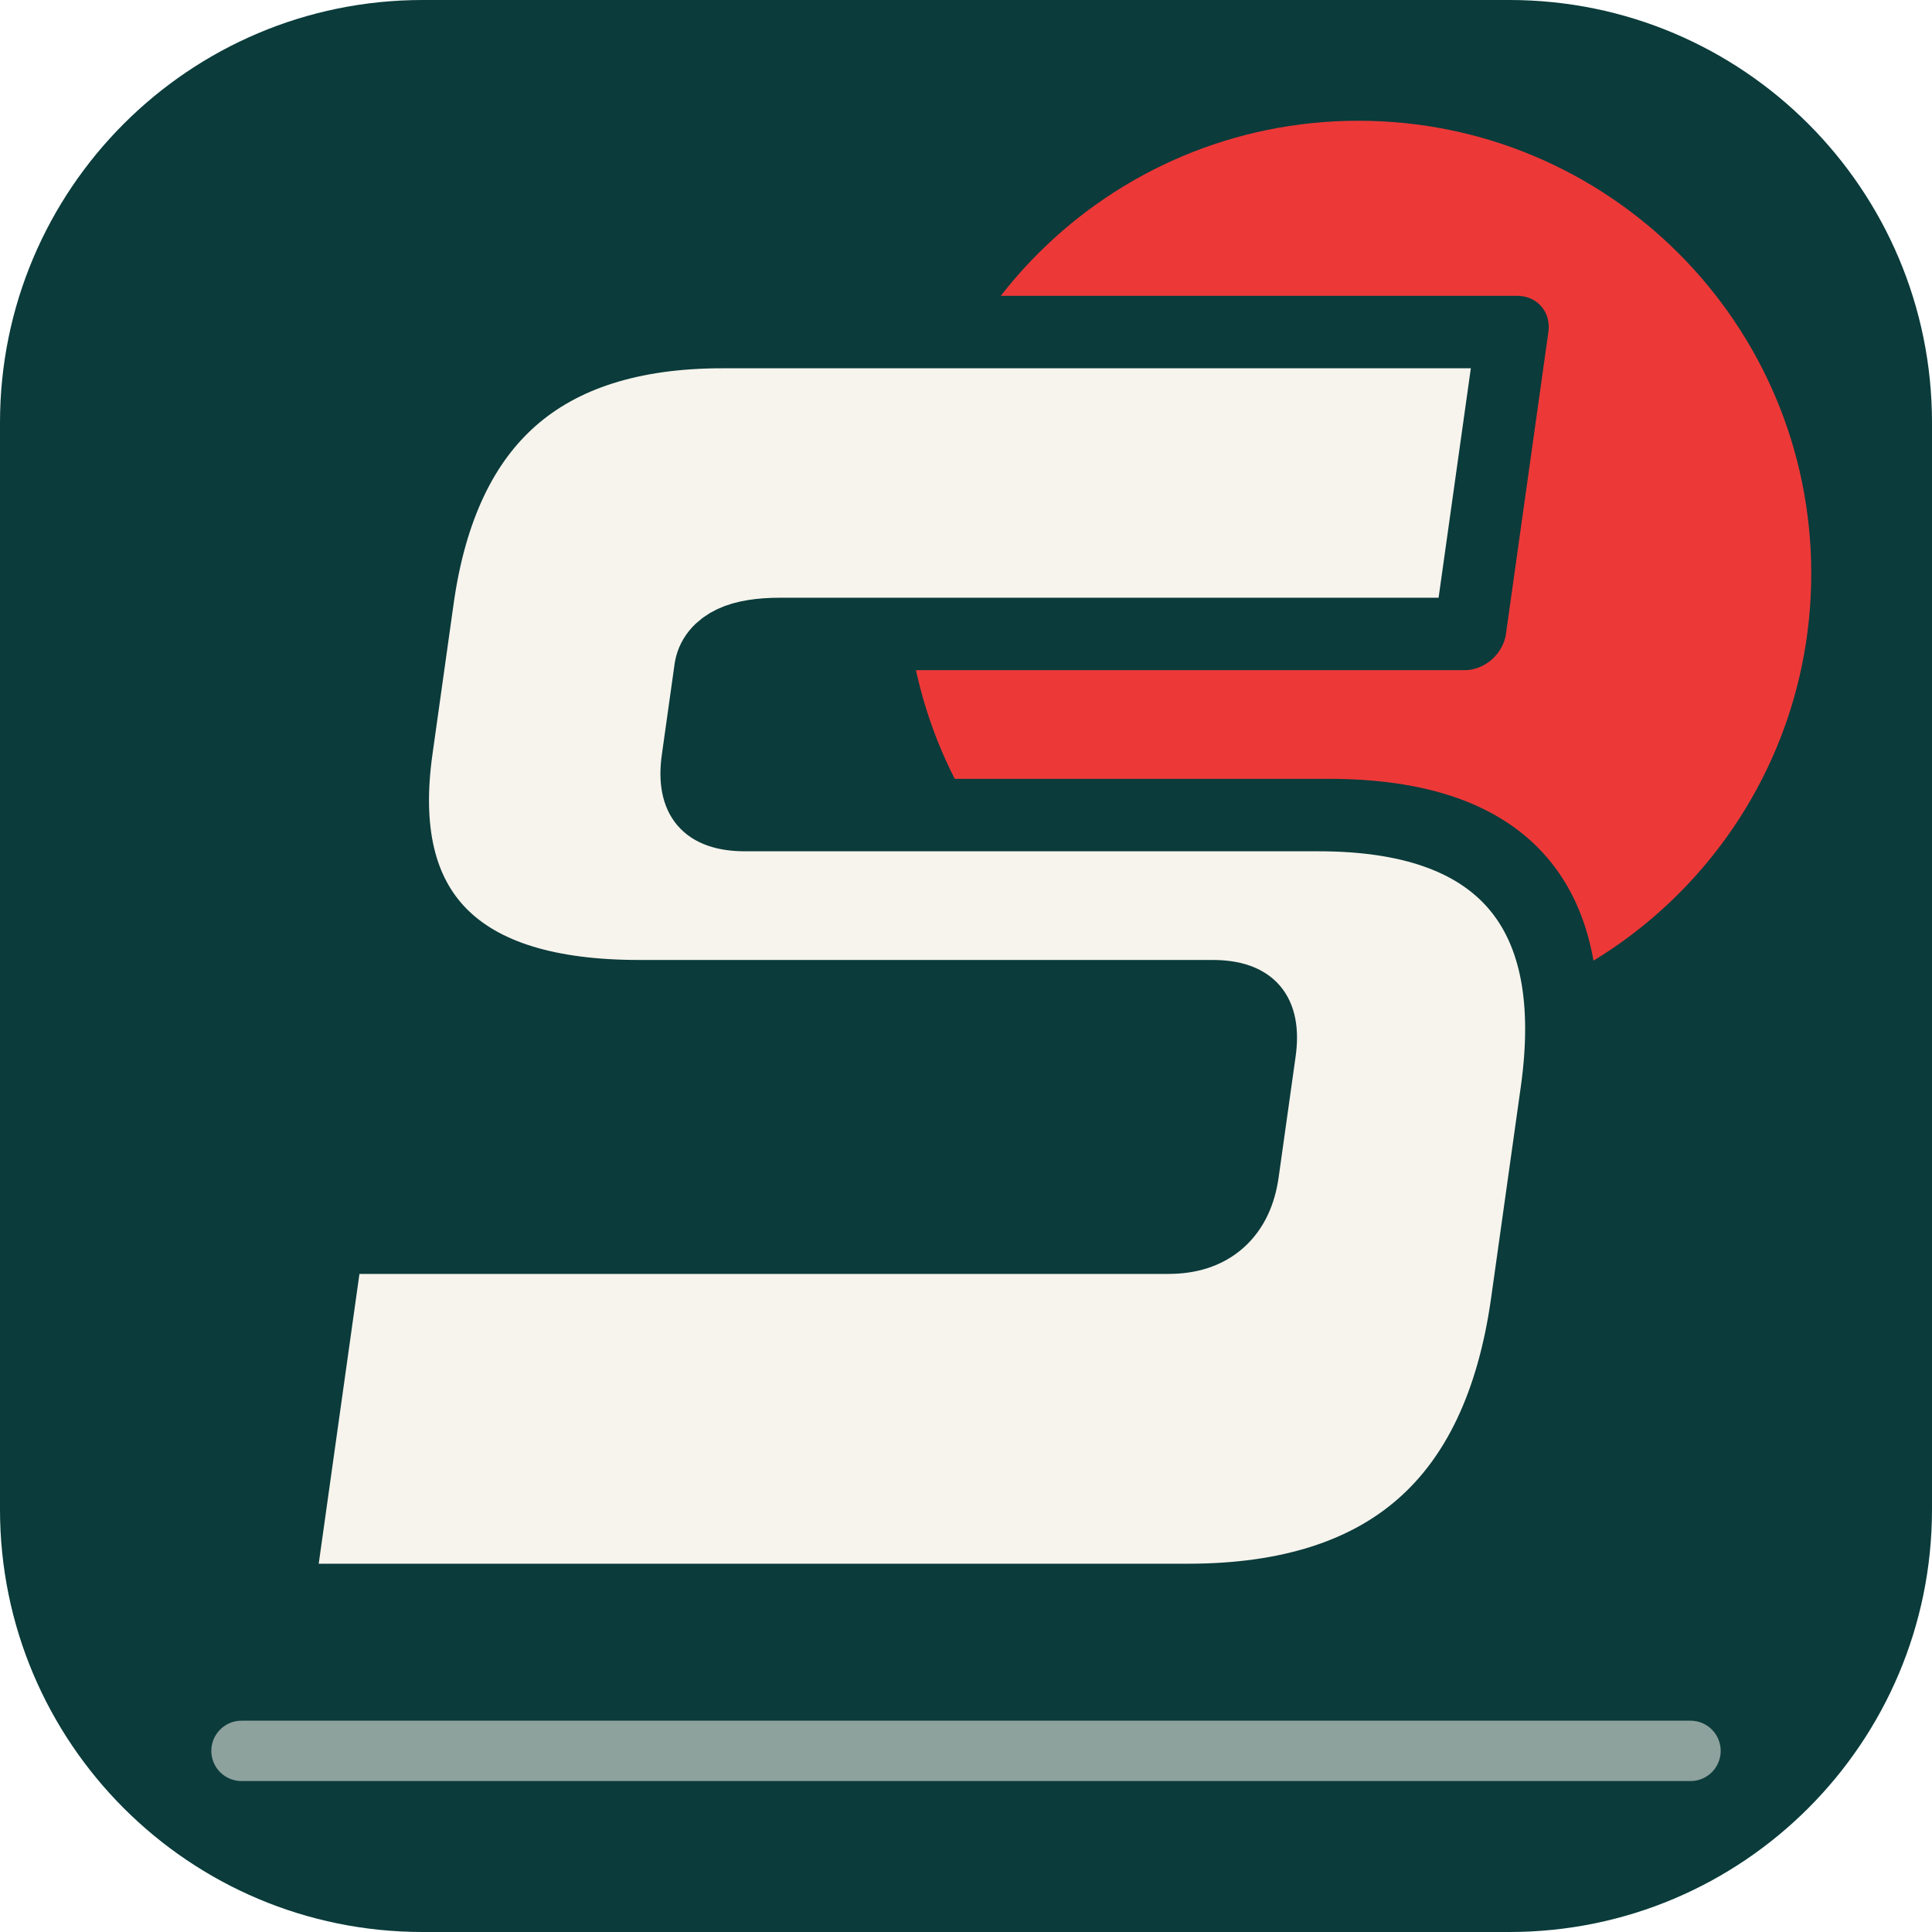
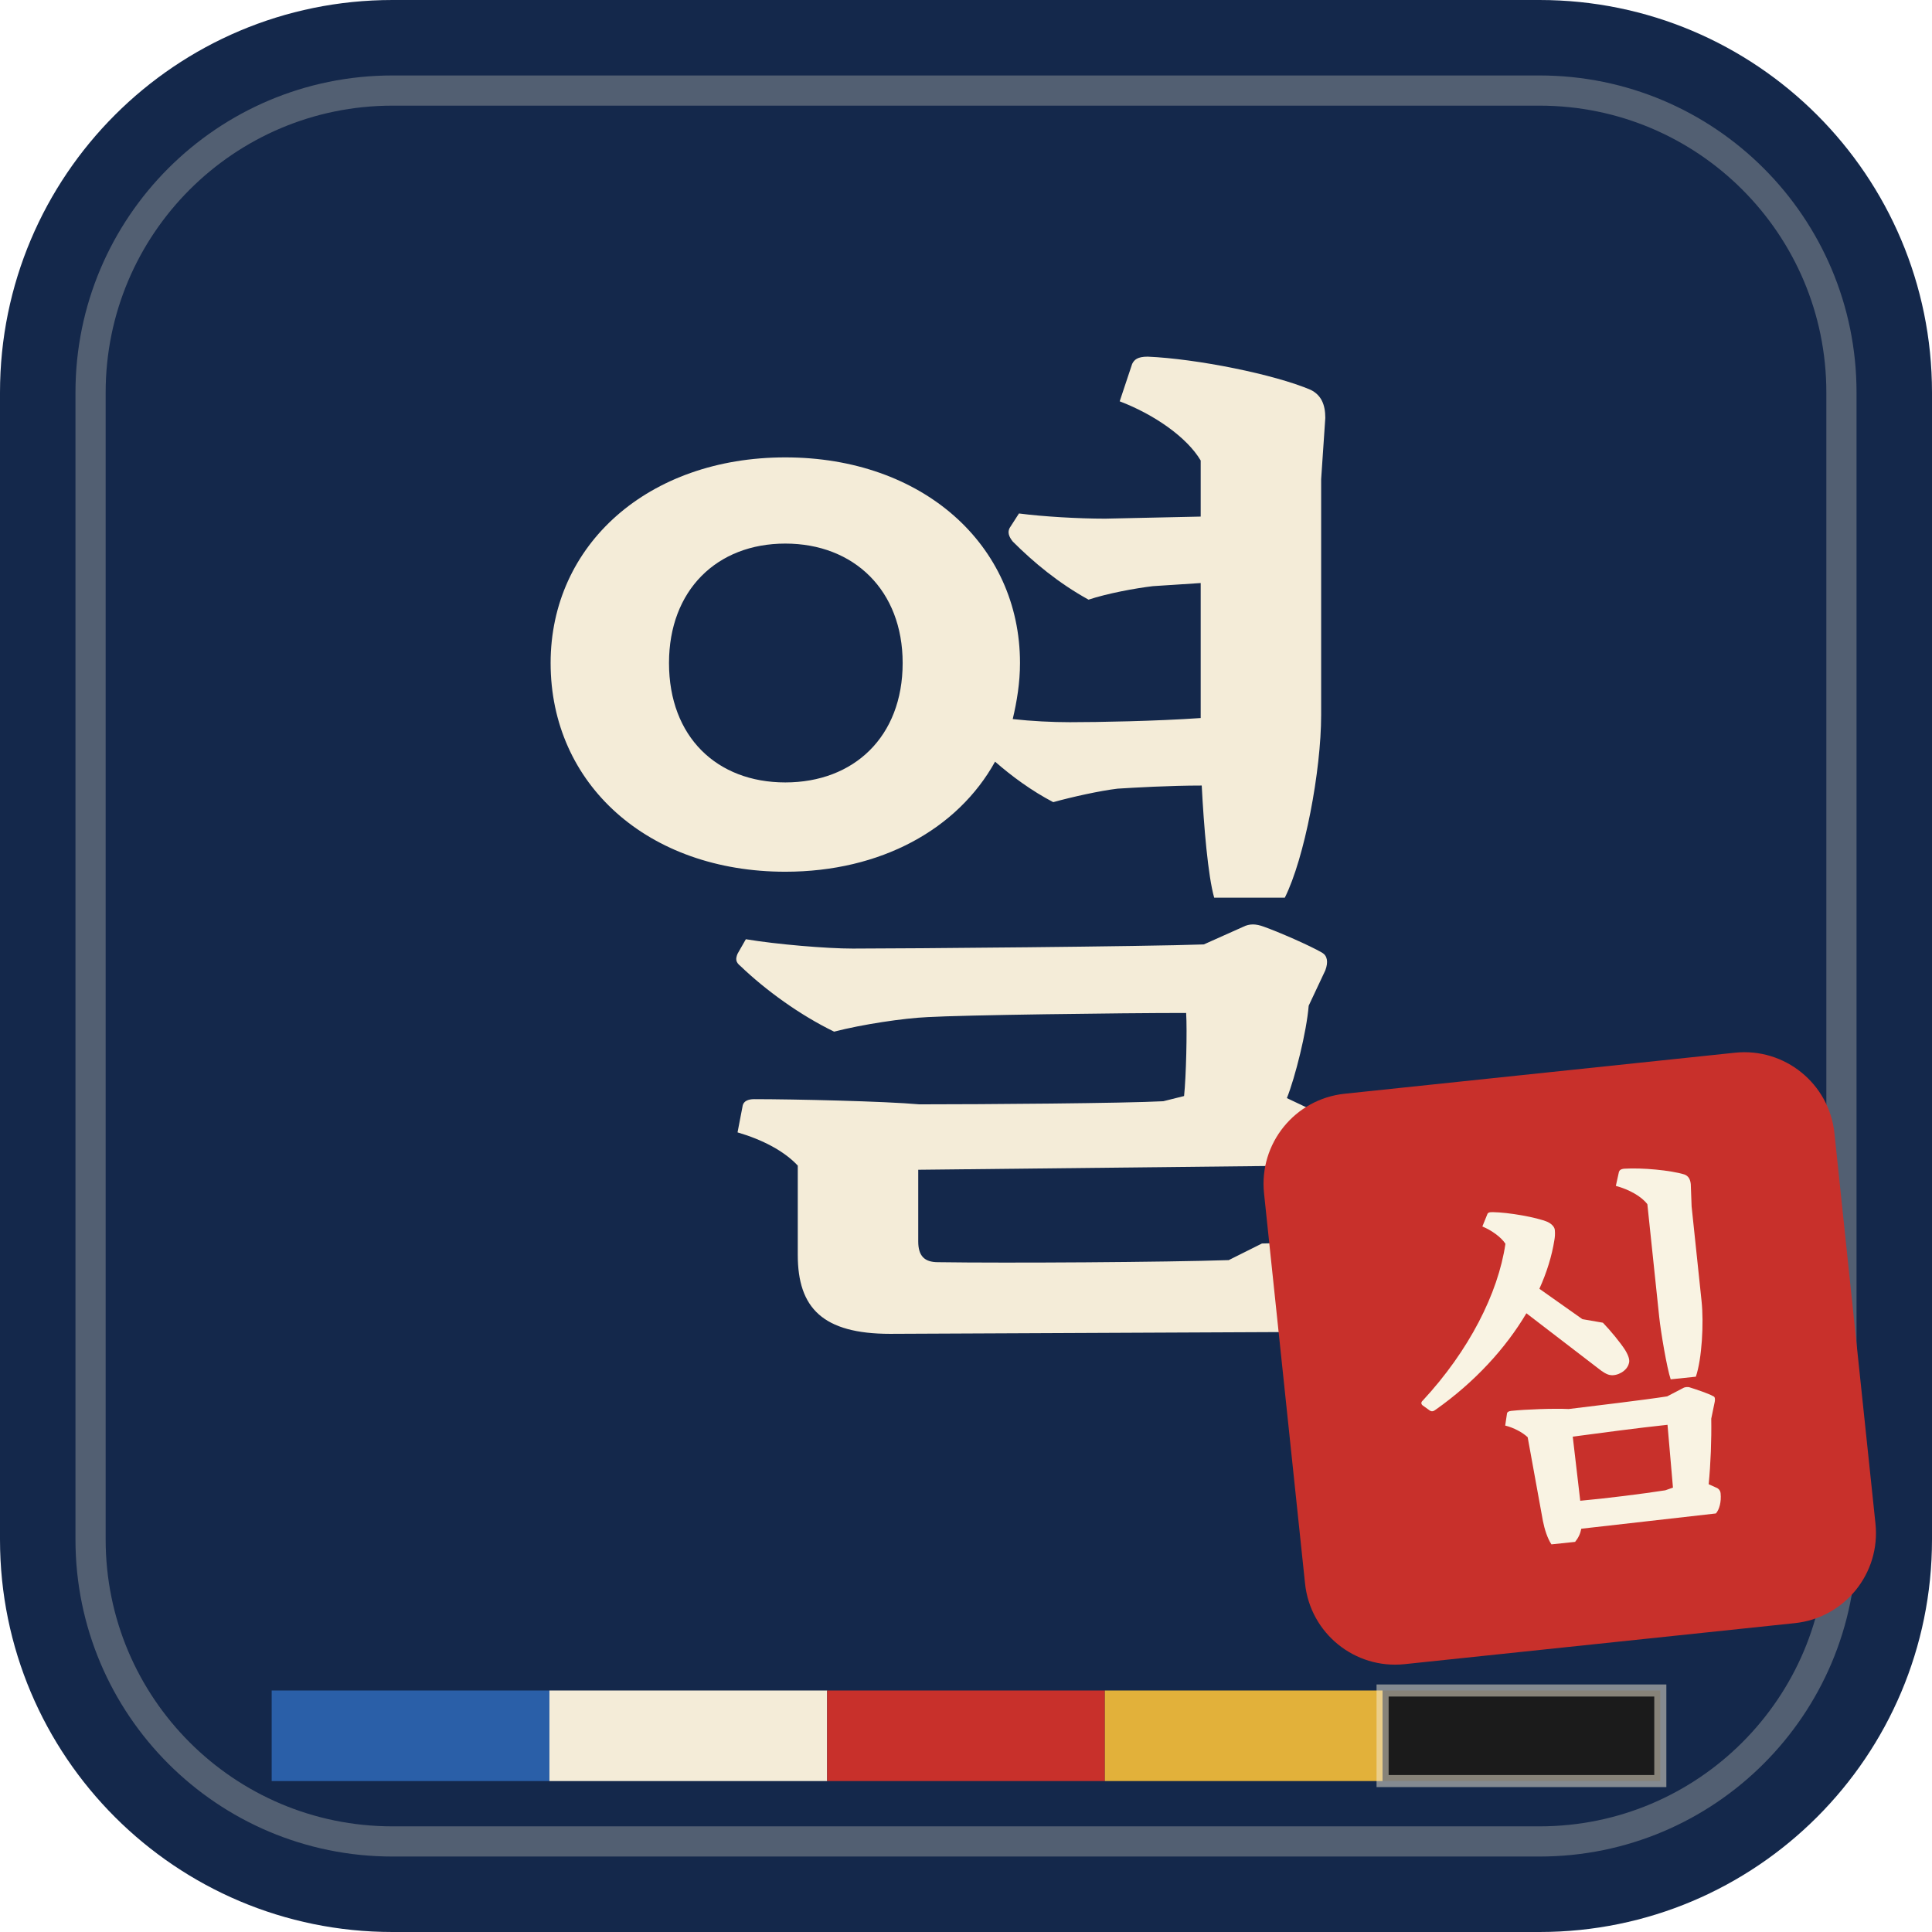
- <svg xmlns="http://www.w3.org/2000/svg" viewBox="0 0 64 64" role="img" aria-label="Super Yeolsim">
-   <rect width="64" height="64" rx="14" fill="#0b3b3b" />
-   <circle cx="45" cy="19" r="15" fill="#ed3838" />
-   <g transform="translate(32 33) skewX(-8) translate(-32 -33)">
-     <path d="M47 11 H21 Q12 11 12 20 V25 Q12 33 21 33 H40 Q42 33 42 35 V39 Q42 41 40 41 H12 V53 H42 Q52 53 52 43 V36 Q52 27 43 27 H24 Q22 27 22 25 V22 Q22 21 24 21 H47 Z" fill="#f7f4ed" stroke="#0b3b3b" stroke-width="2.4" stroke-linejoin="round" />
+ <svg xmlns="http://www.w3.org/2000/svg" viewBox="0 0 64 64" role="img" aria-label="Super Yeolsim 열심">
+   <rect width="64" height="64" rx="13" fill="#14284b" />
+   <rect x="3" y="3" width="58" height="58" rx="10" fill="none" stroke="#f4ecd8" stroke-opacity=".28" stroke-width="1" />
+   <g transform="translate(32 28) scale(.86) translate(-32 -31)">
+     <path d="M29.56 23.98C29.56 26.82 27.68 28.58 25.04 28.58C22.4 28.58 20.56 26.82 20.56 23.98C20.56 21.18 22.4 19.38 25.04 19.38C27.68 19.38 29.56 21.18 29.56 23.98ZM44.96 43.34C45.2 43.06 45.44 42.34 45.44 41.62C45.44 41.42 45.32 41.22 45.12 41.1L44.36 40.74C44.68 39.94 45.12 38.18 45.2 37.18L45.84 35.82C45.96 35.5 45.92 35.26 45.72 35.14C45.24 34.86 44.04 34.34 43.48 34.14C43.16 34.02 42.92 34.02 42.68 34.14L41.16 34.82C39.0 34.9 29.68 34.98 27.64 34.98C26.64 34.98 24.72 34.82 23.52 34.62L23.2 35.18C23.12 35.38 23.12 35.5 23.32 35.66C24.28 36.58 25.6 37.54 26.92 38.18C28.0 37.9 29.6 37.66 30.52 37.62C31.88 37.54 37.92 37.46 40.48 37.46C40.52 38.14 40.48 39.9 40.4 40.66L39.6 40.86C38.12 40.94 32.68 40.98 30.2 40.98C28.88 40.86 25.36 40.78 23.84 40.78C23.6 40.78 23.44 40.86 23.4 41.02L23.2 42.06C24.16 42.34 25.0 42.78 25.52 43.34V46.78C25.52 48.82 26.48 49.82 29.08 49.82L46.72 49.74C47.0 49.74 47.28 49.66 47.44 49.46C47.68 49.22 48.0 48.5 48.0 47.5C48.0 47.1 47.72 46.78 47.28 46.7C46.4 46.46 44.64 46.3 43.4 46.34L42.12 46.98C39.72 47.06 33.6 47.1 30.92 47.06C30.4 47.06 30.16 46.82 30.16 46.26V44.7V43.5ZM36.0 26.26C35.32 26.26 34.52 26.22 33.8 26.14C33.96 25.46 34.08 24.74 34.08 23.98C34.08 19.42 30.32 16.06 25.04 16.06C19.76 16.06 16.0 19.42 16.0 23.98C16.0 28.66 19.76 32.02 25.04 32.02C28.72 32.02 31.68 30.38 33.12 27.78C33.76 28.34 34.52 28.9 35.36 29.34C36.08 29.14 37.16 28.9 37.84 28.82C38.48 28.78 39.84 28.7 41.08 28.7C41.16 30.26 41.32 32.18 41.56 33.02H44.28C45.04 31.5 45.68 28.14 45.68 25.98V16.9L45.84 14.54C45.84 14.02 45.68 13.66 45.28 13.46C43.88 12.86 40.88 12.26 39.0 12.18C38.6 12.18 38.48 12.3 38.4 12.46L37.92 13.9C39.28 14.42 40.52 15.3 41.04 16.18V18.34L37.36 18.42C36.32 18.42 34.96 18.34 34.04 18.22L33.68 18.78C33.6 18.94 33.64 19.1 33.8 19.3C34.6 20.1 35.56 20.9 36.72 21.54C37.44 21.3 38.52 21.1 39.2 21.02L41.04 20.9V26.1C39.32 26.22 37.08 26.26 36.0 26.26Z" fill="#f4ecd8" />
  </g>
-   <path d="M8 58 H56" stroke="#f7f4ed" stroke-width="2" stroke-linecap="round" opacity=".55" />
+   <rect x="42.5" y="35.5" width="19" height="19" rx="3" transform="rotate(-6 52 45)" fill="#c8302b" />
+   <path d="M56.091 46.038C56.353 45.475 56.541 44.3 56.541 43.575V40.413L56.591 39.675C56.591 39.513 56.541 39.4 56.416 39.337C55.978 39.15 55.041 38.962 54.453 38.938C54.328 38.938 54.291 38.975 54.266 39.025L54.116 39.475C54.541 39.638 54.928 39.913 55.091 40.188V43.95C55.091 44.438 55.166 45.65 55.253 46.038ZM56.453 47.475 56.628 46.925C56.653 46.837 56.653 46.763 56.591 46.738C56.453 46.638 56.066 46.462 55.866 46.375C55.791 46.337 55.691 46.337 55.616 46.375L55.078 46.587C54.353 46.625 52.541 46.65 51.791 46.663C51.291 46.587 50.378 46.525 49.891 46.525C49.803 46.525 49.753 46.55 49.741 46.6L49.641 46.988C49.916 47.087 50.191 47.275 50.341 47.45L50.553 50.263C50.578 50.538 50.641 50.85 50.753 51.062H51.541C51.666 50.938 51.741 50.812 51.791 50.65L56.278 50.613C56.403 50.5 56.503 50.25 56.503 49.962C56.503 49.875 56.453 49.8 56.378 49.763L56.141 49.625C56.278 48.962 56.391 48.175 56.453 47.475ZM51.828 47.587C52.778 47.562 53.991 47.525 54.991 47.525L54.953 49.613L54.691 49.675C53.978 49.712 52.678 49.738 51.853 49.725ZM52.553 43.75 51.241 42.6C51.541 42.087 51.766 41.562 51.903 41.05C51.928 40.962 51.953 40.85 51.953 40.712C51.953 40.612 51.866 40.5 51.741 40.425C51.403 40.237 50.491 39.975 49.966 39.913C49.853 39.9 49.803 39.913 49.778 39.975L49.578 40.35C49.878 40.513 50.166 40.775 50.278 41.0C49.866 42.612 48.703 44.4 47.016 45.875C46.941 45.925 46.941 45.988 46.991 46.038L47.216 46.238C47.266 46.275 47.328 46.275 47.403 46.225C48.791 45.45 49.928 44.438 50.728 43.362L52.916 45.438C53.028 45.55 53.166 45.663 53.278 45.688C53.503 45.75 53.841 45.613 53.928 45.375C53.978 45.275 53.953 45.125 53.853 44.913C53.728 44.663 53.441 44.225 53.216 43.938Z" fill="#f9f3e3" transform="rotate(-6 52 45)" />
+   <g transform="translate(9 56)">
+     <rect width="9.2" height="3" fill="#2a5fa8" />
+     <rect x="9.2" width="9.2" height="3" fill="#f4ecd8" />
+     <rect x="18.4" width="9.2" height="3" fill="#c8302b" />
+     <rect x="27.6" width="9.2" height="3" fill="#e2b13a" />
+     <rect x="36.8" width="9.2" height="3" fill="#1b1b1b" stroke="#f4ecd8" stroke-opacity=".5" stroke-width=".4" />
+   </g>
</svg>
